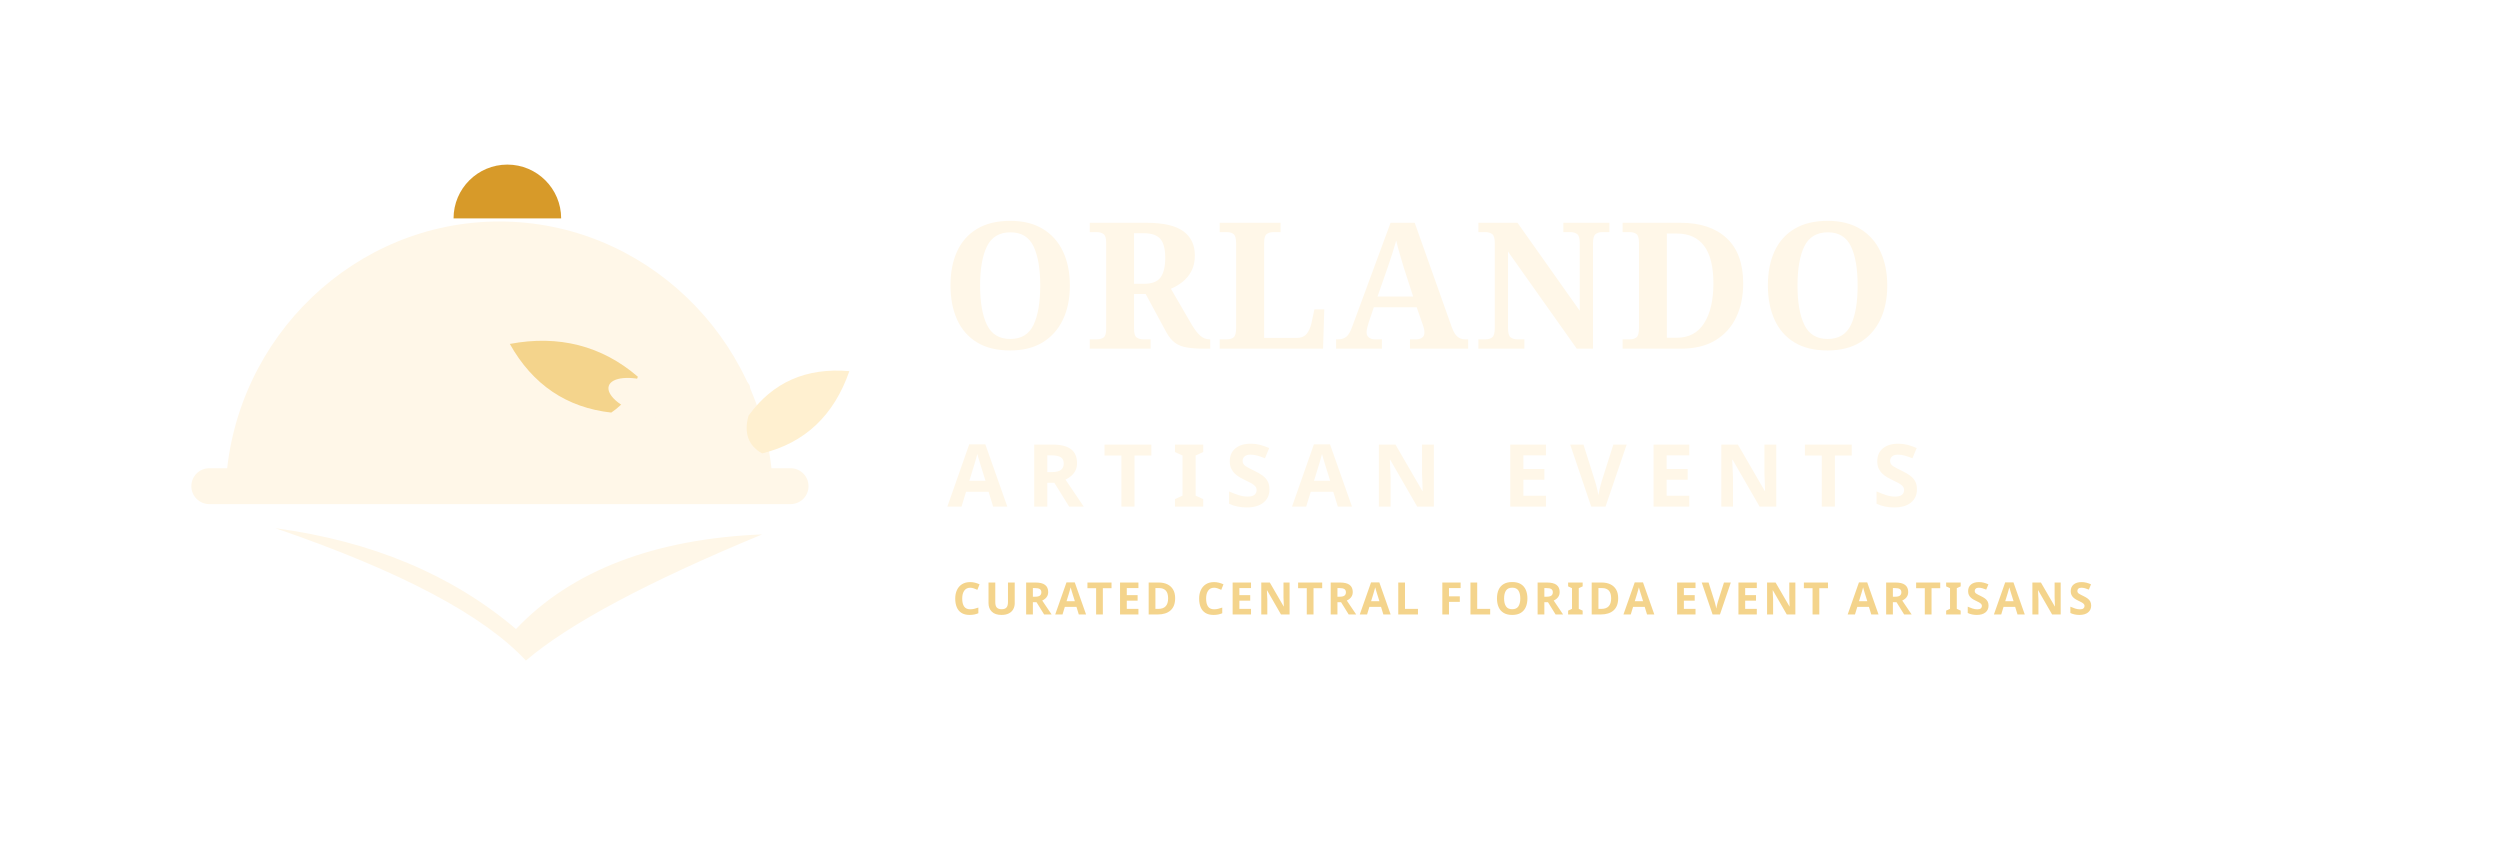
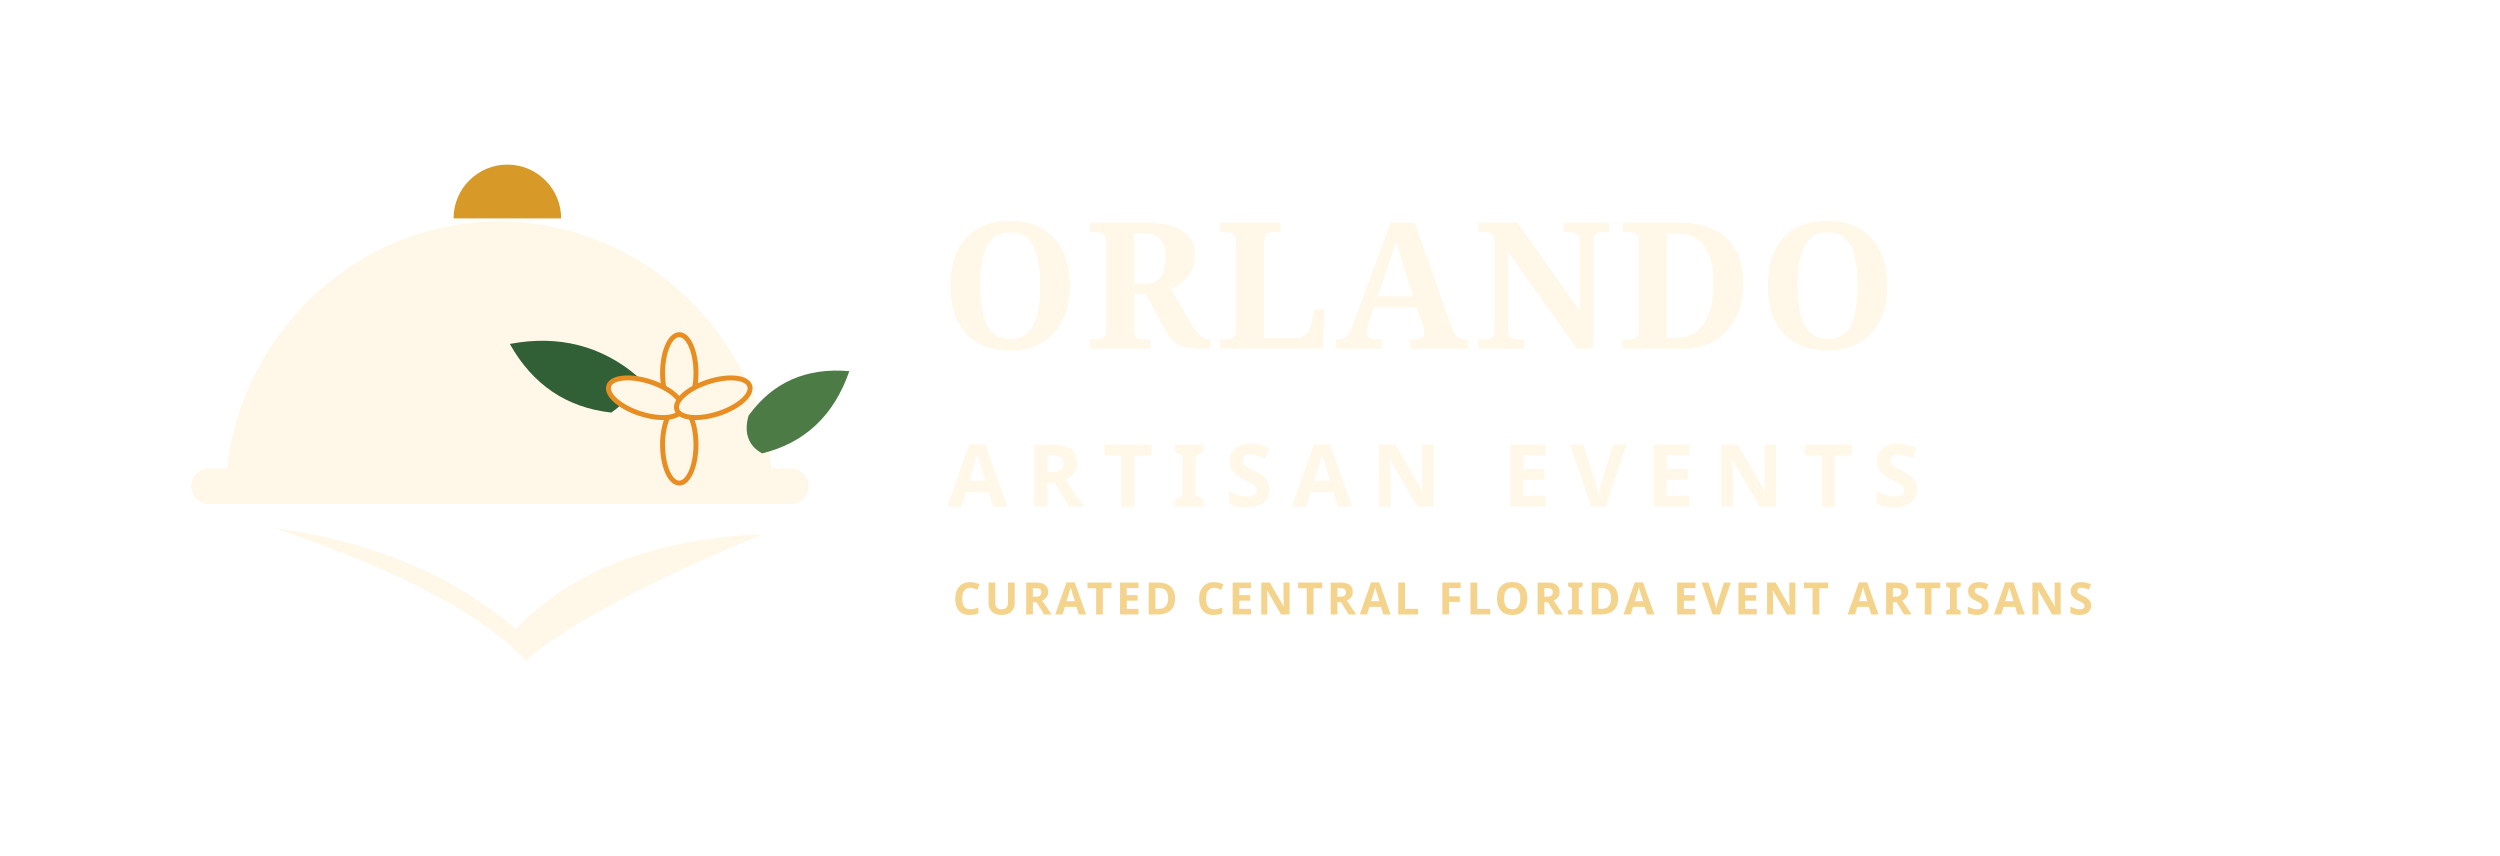
<svg xmlns="http://www.w3.org/2000/svg" viewBox="0 0 1900 650" role="img" aria-labelledby="title desc">
  <defs>
-     <style>.light{fill:#fff7e8}.gold{fill:#d79a29}.leaf{fill:#f4d48c}.leaf2{fill:#fff0d0}.petal{fill:#fff7e8}.small{font-family:"Noto Sans",Arial,sans-serif;font-weight:700;letter-spacing:.22em}.serif{font-family:"Noto Serif",Georgia,serif;font-weight:760;letter-spacing:.03em}</style>
+     <style>.light{fill:#fff7e8}.gold{fill:#d79a29}.leaf{fill:#315f36}.leaf2{fill:#4c7b45}.petal{fill:#fff7e8;stroke:#e88d22;stroke-width:8}.blossom-center{fill:#e88d22}.small{font-family:"Noto Sans",Arial,sans-serif;font-weight:700;letter-spacing:.22em}.serif{font-family:"Noto Serif",Georgia,serif;font-weight:760;letter-spacing:.03em}</style>
  </defs>
  <g transform="translate(105 103) scale(.47)">
    <path d="M684 134c0-48-39-87-87-87s-87 39-87 87h174Z" class="gold" />
    <path d="M142 560h884c-15-235-209-421-442-421S157 325 142 560Z" class="light" />
    <rect x="86" y="538" width="998" height="58" rx="29" class="light" />
    <path d="M222 635c156 21 285 75 389 163 90-95 225-146 398-153-186 77-313 145-382 204-68-73-201-144-405-214Z" class="light" />
    <g transform="translate(875 442)">
      <path d="M-110 6c-72-8-127-45-164-111 79-15 149 3 207 53-7 24-22 44-43 58Z" class="leaf" />
      <path d="M112 11c39-54 93-78 163-72-25 72-72 116-141 133-22-12-30-33-22-61Z" class="leaf2" />
-       <circle cx="0" cy="0" r="17" class="gold" />
+       <circle cx="0" cy="0" r="17" class="blossom-center" />
      <ellipse cx="0" cy="-58" rx="27" ry="62" class="petal" />
      <ellipse cx="0" cy="58" rx="27" ry="62" class="petal" />
      <ellipse cx="-55" cy="-18" rx="27" ry="62" class="petal" transform="rotate(-72 -55 -18)" />
      <ellipse cx="55" cy="-18" rx="27" ry="62" class="petal" transform="rotate(72 55 -18)" />
    </g>
  </g>
  <text x="715" y="265" class="serif" font-size="134" fill="#fff7e8">ORLANDO</text>
  <text x="720" y="385" class="small" font-size="66" fill="#fff7e8">ARTISAN EVENTS</text>
  <text x="724" y="467" font-family="Noto Sans, Arial, sans-serif" font-size="34" font-weight="600" letter-spacing=".08em" fill="#f4d48c">CURATED CENTRAL FLORIDA EVENT ARTISANS</text>
</svg>
